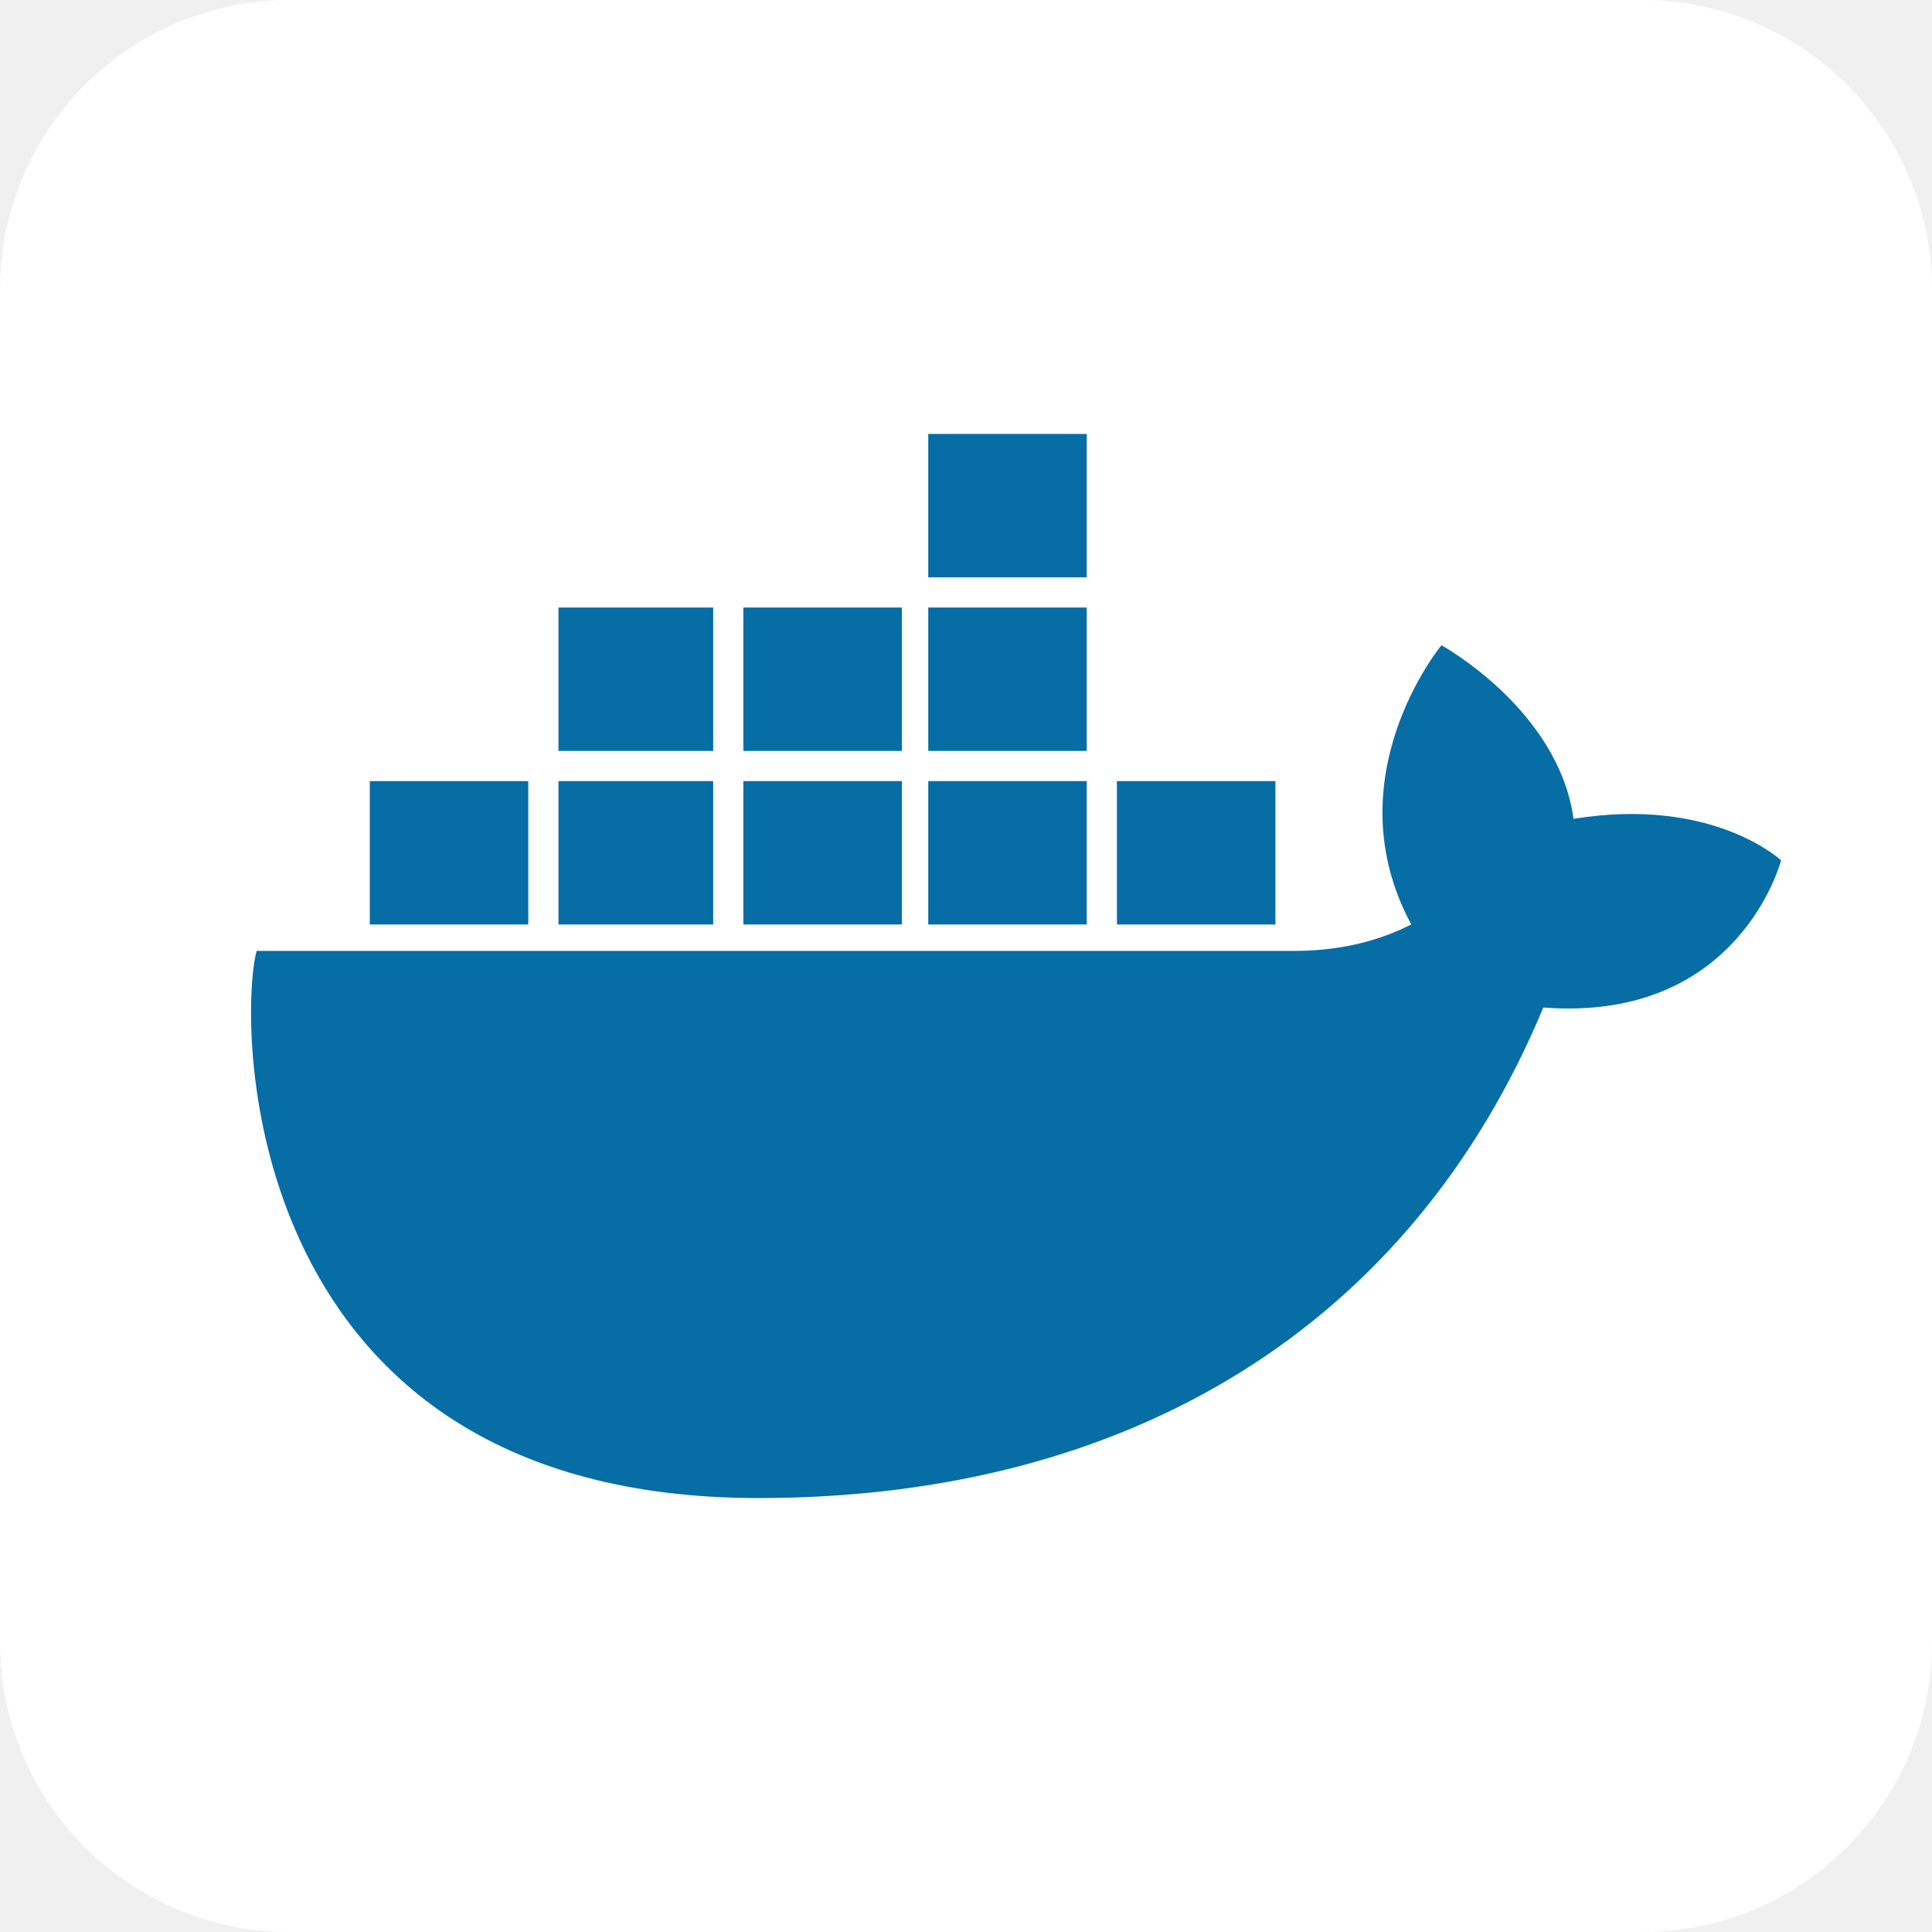
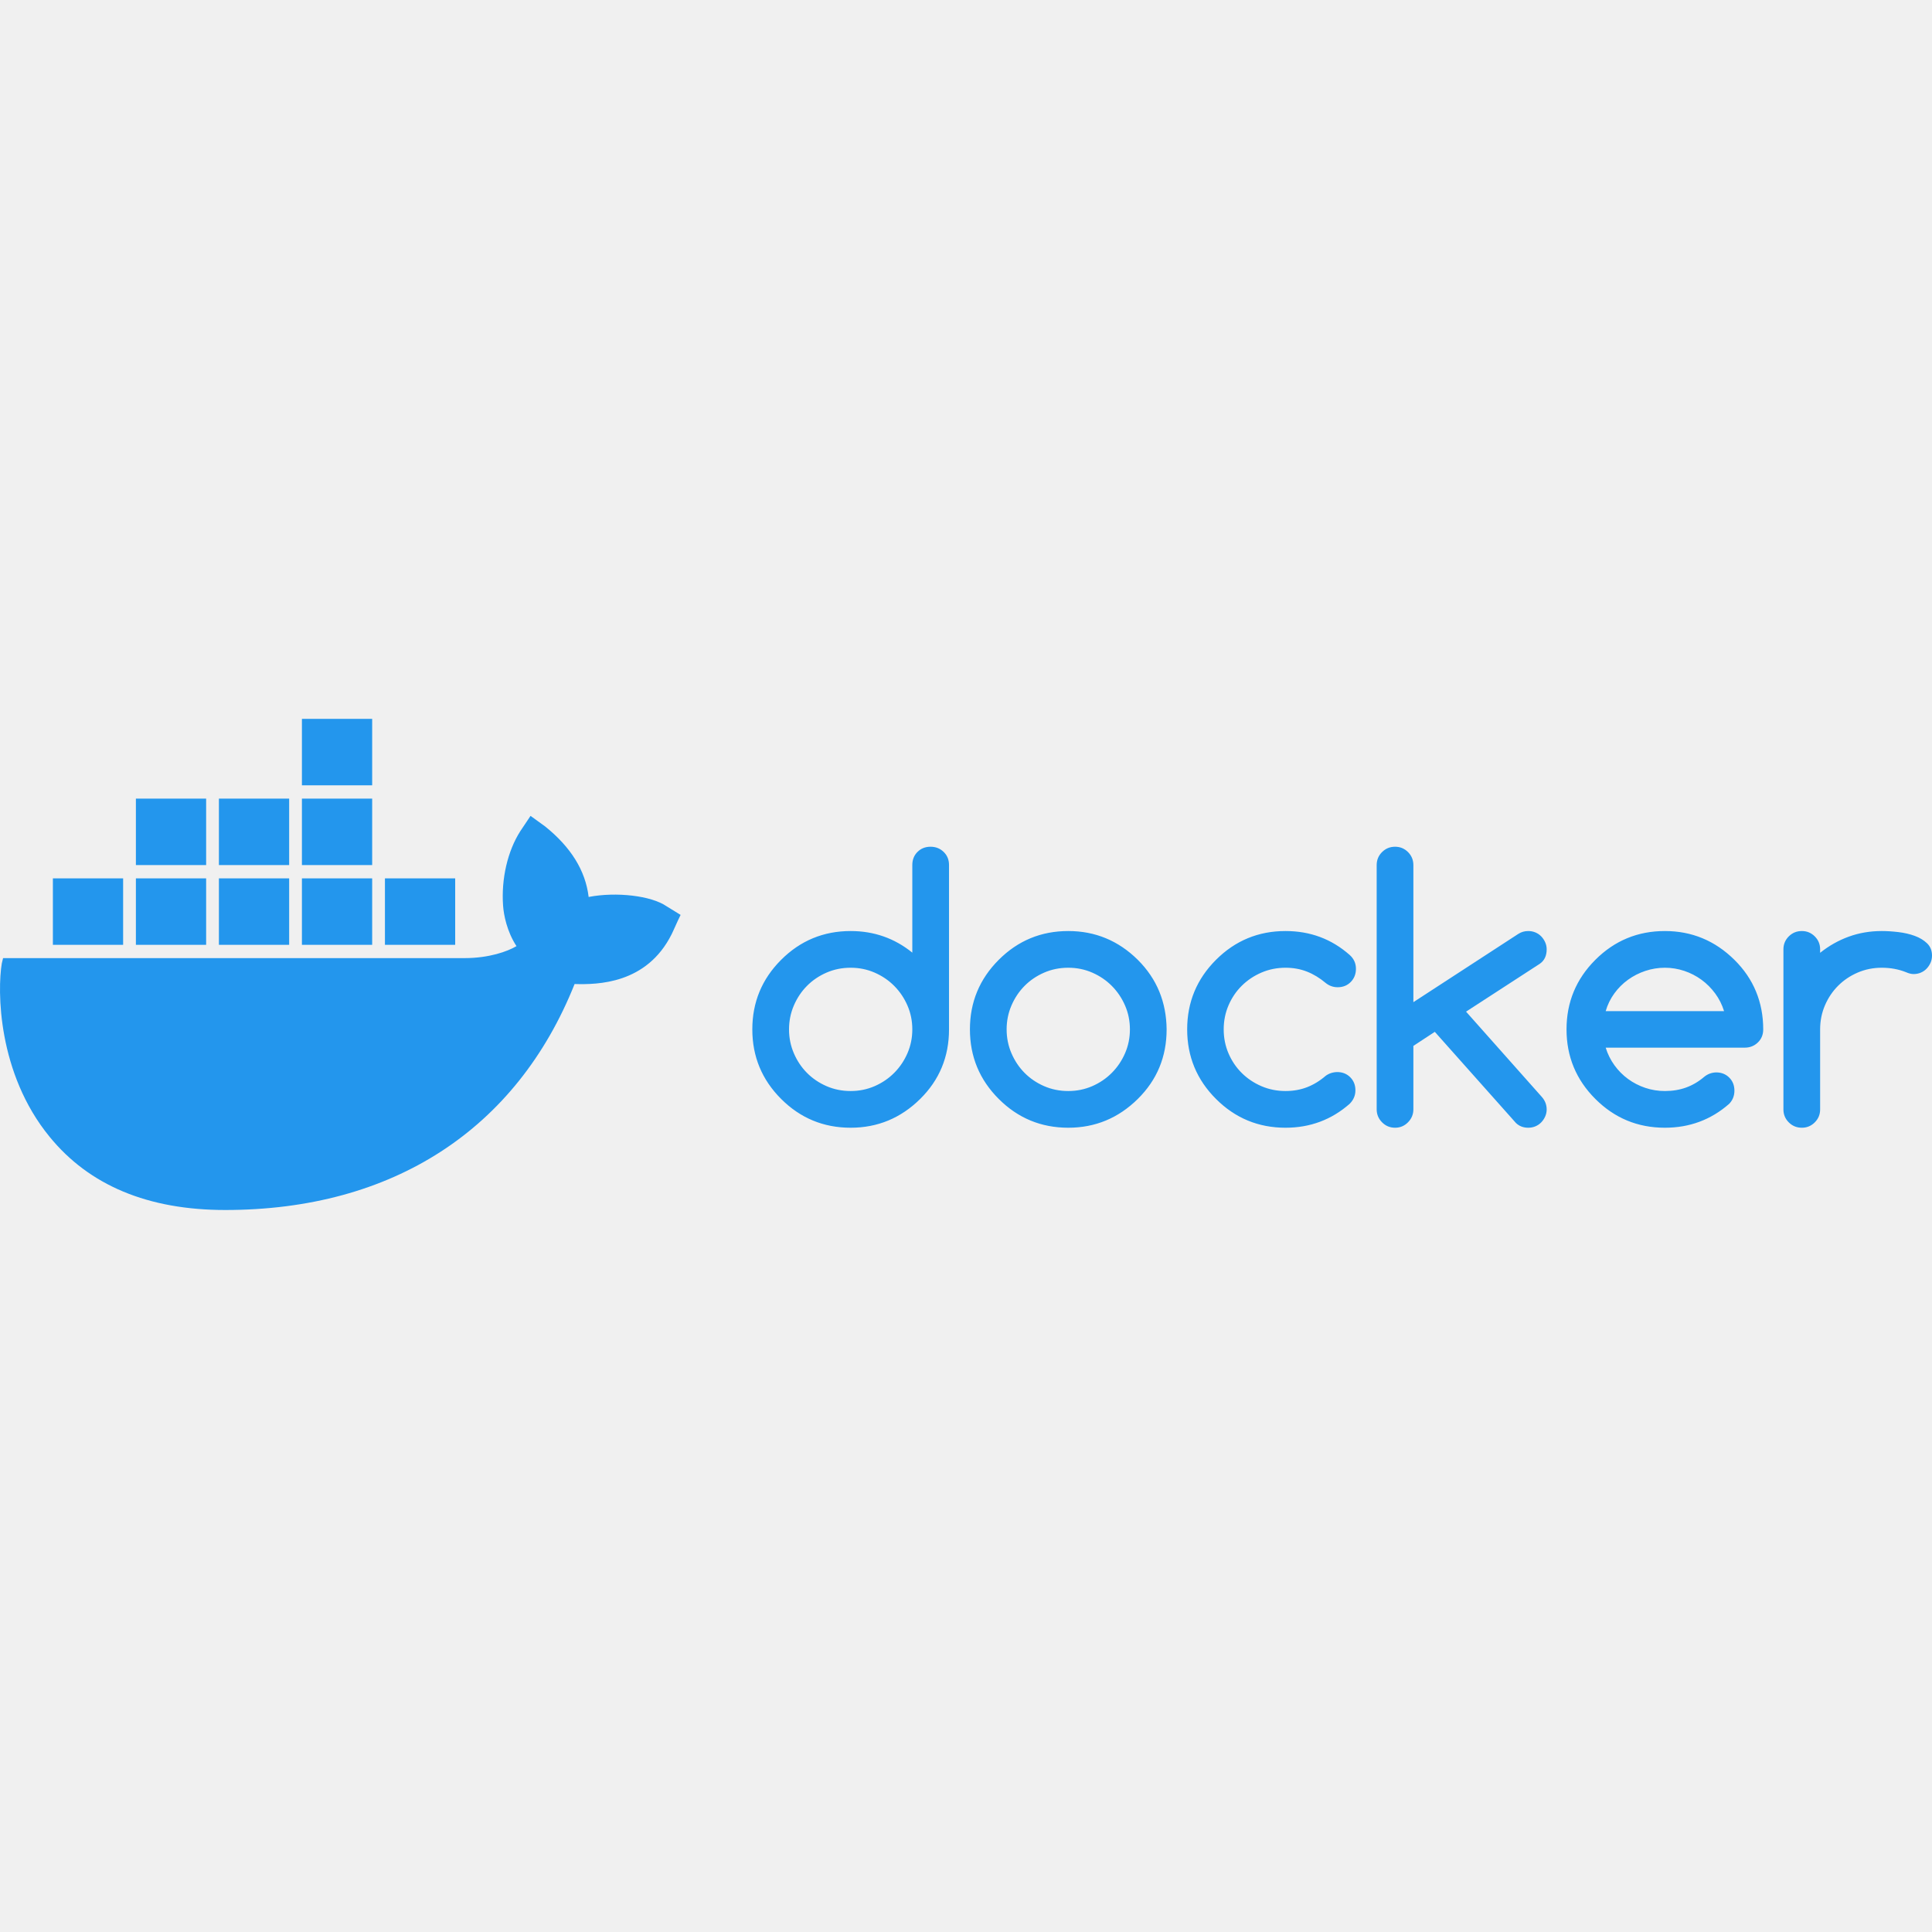
- <svg xmlns="http://www.w3.org/2000/svg" aria-label="Docker" role="img" viewBox="0 0 512 512">
-   <rect width="512" height="512" rx="15%" fill="#ffffff" />
-   <path stroke="#066da5" stroke-width="38" d="M296 226h42m-92 0h42m-91 0h42m-91 0h41m-91 0h42m8-46h41m8 0h42m7 0h42m-42-46h42" />
-   <path fill="#066da5" d="m472 228s-18-17-55-11c-4-29-35-46-35-46s-29 35-8 74c-6 3-16 7-31 7H68c-5 19-5 145 133 145 99 0 173-46 208-130 52 4 63-39 63-39" />
+ <svg xmlns="http://www.w3.org/2000/svg" width="800px" height="800px" viewBox="0 -190.5 512 512" version="1.1" preserveAspectRatio="xMidYMid">
+   <g>
+     <path d="M140.598,25.715 L144.49,28.533 C151.259,33.994 155.152,40.158 155.998,47.204 C163.275,45.794 172.582,46.851 176.644,49.669 L176.644,49.669 L180.367,51.959 L179.69,53.368 C178.505,56.01 178.167,56.715 177.998,57.067 C171.398,70.277 158.367,70.453 152.275,70.277 C136.875,108.85 104.044,130.162 59.706,130.162 C39.229,130.162 23.66,123.645 13.167,110.787 C-0.709,93.879 -0.709,71.862 0.475,64.817 L0.475,64.817 L0.814,63.408 L123.167,63.408 C129.598,63.408 134.506,61.646 136.875,60.237 C134.336,56.362 133.49,51.959 133.321,49.493 C132.813,42.448 134.506,35.05 137.89,29.766 L137.89,29.766 L140.598,25.715 Z M246.612,33.894 C247.978,33.894 249.133,34.351 250.08,35.267 C251.026,36.182 251.499,37.338 251.499,38.734 L251.499,82.297 C251.499,89.557 248.955,95.701 243.866,100.727 C238.716,105.816 232.572,108.36 225.436,108.36 C218.238,108.36 212.094,105.816 207.006,100.727 C201.917,95.639 199.373,89.495 199.373,82.297 C199.373,75.098 201.917,68.955 207.006,63.866 C212.094,58.778 218.238,56.234 225.436,56.234 C231.611,56.234 237.056,58.142 241.772,61.958 L241.772,38.734 C241.772,37.338 242.23,36.182 243.145,35.267 C244.06,34.351 245.216,33.894 246.612,33.894 Z M283.103,56.234 C290.239,56.234 296.382,58.778 301.533,63.866 C304.077,66.411 305.978,69.219 307.234,72.29 C308.491,75.362 309.135,78.698 309.166,82.297 C309.166,89.557 306.621,95.701 301.533,100.727 C296.382,105.816 290.239,108.36 283.103,108.36 C275.904,108.36 269.761,105.816 264.672,100.727 C259.584,95.639 257.039,89.495 257.039,82.297 C257.039,75.098 259.584,68.955 264.672,63.866 C269.761,58.778 275.904,56.234 283.103,56.234 Z M340.676,56.234 C347.223,56.234 352.885,58.343 357.664,62.563 C358.781,63.556 359.339,64.782 359.339,66.24 C359.339,67.636 358.881,68.8 357.966,69.731 C357.051,70.661 355.895,71.127 354.499,71.127 C353.32,71.127 352.265,70.754 351.334,70.01 C349.752,68.676 348.092,67.667 346.354,66.985 C344.616,66.302 342.724,65.961 340.676,65.961 C338.411,65.961 336.286,66.387 334.3,67.241 C332.314,68.094 330.577,69.257 329.087,70.731 C327.598,72.205 326.427,73.935 325.573,75.921 C324.72,77.906 324.293,80.032 324.293,82.297 C324.293,84.562 324.72,86.687 325.573,88.673 C326.427,90.659 327.598,92.388 329.087,93.862 C330.577,95.336 332.314,96.5 334.3,97.353 C336.286,98.206 338.411,98.633 340.676,98.633 C342.724,98.633 344.616,98.299 346.354,97.632 C348.092,96.965 349.736,95.964 351.287,94.63 C352.156,93.979 353.18,93.637 354.359,93.606 C355.755,93.606 356.911,94.064 357.826,94.979 C358.742,95.895 359.199,97.05 359.199,98.447 C359.199,99.812 358.687,101.006 357.664,102.03 C352.854,106.25 347.192,108.36 340.676,108.36 C333.478,108.36 327.334,105.816 322.246,100.727 C317.157,95.639 314.613,89.495 314.613,82.297 C314.613,75.098 317.157,68.955 322.246,63.866 C327.334,58.778 333.478,56.234 340.676,56.234 Z M369.72,33.894 C371.054,33.894 372.194,34.367 373.14,35.313 C374.087,36.26 374.56,37.415 374.56,38.781 L374.56,75.083 L402.392,56.978 C403.167,56.482 404.036,56.234 404.998,56.234 C405.681,56.234 406.317,56.358 406.906,56.606 C407.496,56.854 408.008,57.203 408.442,57.653 C408.876,58.103 409.225,58.623 409.489,59.212 C409.753,59.802 409.885,60.422 409.885,61.074 C409.885,62.811 409.264,64.099 408.023,64.937 L388.522,77.596 L408.535,100.122 C409.435,101.115 409.885,102.247 409.885,103.52 C409.885,104.171 409.753,104.792 409.489,105.381 C409.225,105.971 408.876,106.49 408.442,106.94 C408.008,107.39 407.496,107.739 406.906,107.987 C406.317,108.236 405.681,108.36 404.998,108.36 C403.695,108.36 402.609,107.941 401.74,107.103 L380.238,82.948 L374.56,86.672 L374.56,103.473 C374.56,104.807 374.087,105.955 373.14,106.917 C372.194,107.879 371.054,108.36 369.72,108.36 C368.354,108.36 367.199,107.879 366.252,106.917 C365.306,105.955 364.833,104.807 364.833,103.473 L364.833,38.781 C364.833,37.415 365.306,36.26 366.252,35.313 C367.199,34.367 368.354,33.894 369.72,33.894 Z M441.209,56.234 C448.345,56.234 454.489,58.778 459.639,63.866 C462.183,66.38 464.092,69.18 465.364,72.267 C466.636,75.354 467.272,78.698 467.272,82.297 C467.272,83.693 466.799,84.849 465.852,85.764 C464.906,86.679 463.75,87.137 462.385,87.137 L425.524,87.137 C426.052,88.844 426.828,90.403 427.852,91.814 C428.875,93.226 430.078,94.436 431.458,95.445 C432.839,96.453 434.36,97.236 436.02,97.795 C437.679,98.353 439.409,98.633 441.209,98.633 C443.257,98.633 445.134,98.322 446.84,97.702 C448.547,97.081 450.129,96.151 451.588,94.909 C452.518,94.134 453.589,93.73 454.799,93.699 C456.195,93.699 457.351,94.157 458.266,95.072 C459.182,95.988 459.639,97.143 459.639,98.54 C459.639,99.905 459.174,101.068 458.243,102.03 C453.434,106.25 447.756,108.36 441.209,108.36 C434.01,108.36 427.867,105.816 422.779,100.727 C417.69,95.639 415.146,89.495 415.146,82.297 C415.146,75.098 417.69,68.955 422.779,63.866 C427.867,58.778 434.01,56.234 441.209,56.234 Z M498.689,56.234 C500.054,56.234 501.52,56.327 503.087,56.513 C504.654,56.699 506.097,57.033 507.416,57.513 C508.734,57.994 509.828,58.654 510.697,59.491 C511.566,60.329 512,61.415 512,62.749 C512,63.432 511.868,64.068 511.604,64.658 C511.341,65.247 510.992,65.767 510.557,66.217 C510.123,66.667 509.611,67.016 509.021,67.264 C508.432,67.512 507.796,67.636 507.113,67.636 C506.524,67.636 505.841,67.466 505.065,67.124 C503.111,66.349 500.985,65.961 498.689,65.961 C496.424,65.961 494.299,66.387 492.313,67.241 C490.327,68.094 488.598,69.257 487.124,70.731 C485.65,72.205 484.486,73.935 483.633,75.921 C482.78,77.906 482.353,80.032 482.353,82.297 L482.353,103.52 C482.353,104.854 481.88,105.994 480.934,106.94 C479.987,107.887 478.847,108.36 477.513,108.36 C476.148,108.36 474.992,107.887 474.046,106.94 C473.099,105.994 472.626,104.854 472.626,103.52 L472.626,61.074 C472.626,59.74 473.099,58.599 474.046,57.653 C474.992,56.707 476.148,56.234 477.513,56.234 C478.847,56.234 479.987,56.707 480.934,57.653 C481.88,58.599 482.353,59.74 482.353,61.074 L482.353,62.005 C484.68,60.143 487.209,58.716 489.939,57.723 C492.67,56.73 495.586,56.234 498.689,56.234 Z M225.436,65.961 C223.14,65.961 220.999,66.395 219.013,67.264 C217.028,68.133 215.306,69.304 213.847,70.778 C212.389,72.252 211.233,73.981 210.38,75.967 C209.527,77.953 209.1,80.063 209.1,82.297 C209.1,84.531 209.527,86.641 210.38,88.626 C211.233,90.612 212.389,92.342 213.847,93.816 C215.306,95.289 217.028,96.461 219.013,97.33 C220.999,98.198 223.14,98.633 225.436,98.633 C227.701,98.633 229.826,98.198 231.812,97.33 C233.798,96.461 235.528,95.282 237.002,93.792 C238.475,92.303 239.639,90.573 240.492,88.603 C241.345,86.633 241.772,84.531 241.772,82.297 C241.772,80.063 241.345,77.961 240.492,75.99 C239.639,74.02 238.475,72.29 237.002,70.801 C235.528,69.312 233.798,68.133 231.812,67.264 C229.826,66.395 227.701,65.961 225.436,65.961 Z M283.103,65.961 C280.807,65.961 278.666,66.395 276.68,67.264 C274.694,68.133 272.972,69.304 271.514,70.778 C270.056,72.252 268.9,73.981 268.046,75.967 C267.193,77.953 266.767,80.063 266.767,82.297 C266.767,84.531 267.193,86.641 268.046,88.626 C268.9,90.612 270.056,92.342 271.514,93.816 C272.972,95.289 274.694,96.461 276.68,97.33 C278.666,98.198 280.807,98.633 283.103,98.633 C285.368,98.633 287.493,98.198 289.479,97.33 C291.465,96.461 293.194,95.282 294.668,93.792 C296.142,92.303 297.305,90.573 298.159,88.603 C299.012,86.633 299.439,84.531 299.439,82.297 C299.439,80.063 299.012,77.961 298.159,75.99 C297.305,74.02 296.142,72.29 294.668,70.801 C293.194,69.312 291.465,68.133 289.479,67.264 C287.493,66.395 285.368,65.961 283.103,65.961 Z M441.209,65.961 C439.44,65.961 437.718,66.24 436.043,66.798 C434.367,67.357 432.831,68.14 431.435,69.149 C430.039,70.157 428.829,71.367 427.805,72.779 C426.781,74.191 426.021,75.75 425.524,77.456 L456.893,77.456 C456.366,75.75 455.582,74.191 454.543,72.779 C453.504,71.367 452.293,70.157 450.913,69.149 C449.532,68.14 448.012,67.357 446.352,66.798 C444.692,66.24 442.977,65.961 441.209,65.961 Z M32.629,42.272 L32.629,59.885 L14.014,59.885 L14.014,42.272 L32.629,42.272 Z M54.629,42.272 L54.629,59.885 L36.014,59.885 L36.014,42.272 L54.629,42.272 Z M76.629,42.272 L76.629,59.885 L58.013,59.885 L58.013,42.272 L76.629,42.272 Z M98.629,42.272 L98.629,59.885 L80.013,59.885 L80.013,42.272 L98.629,42.272 Z M120.629,42.272 L120.629,59.885 L102.013,59.885 L102.013,42.272 L120.629,42.272 Z M98.629,21.136 L98.629,38.749 L80.013,38.749 L80.013,21.136 L98.629,21.136 Z M76.629,21.136 L76.629,38.749 L58.013,38.749 L58.013,21.136 L76.629,21.136 Z M54.629,21.136 L54.629,38.749 L36.014,38.749 L36.014,21.136 L54.629,21.136 Z M98.629,0 L98.629,17.613 L80.013,17.613 L80.013,0 L98.629,0 Z" fill="#2396ED">
+ 
+ </path>
+   </g>
</svg>
